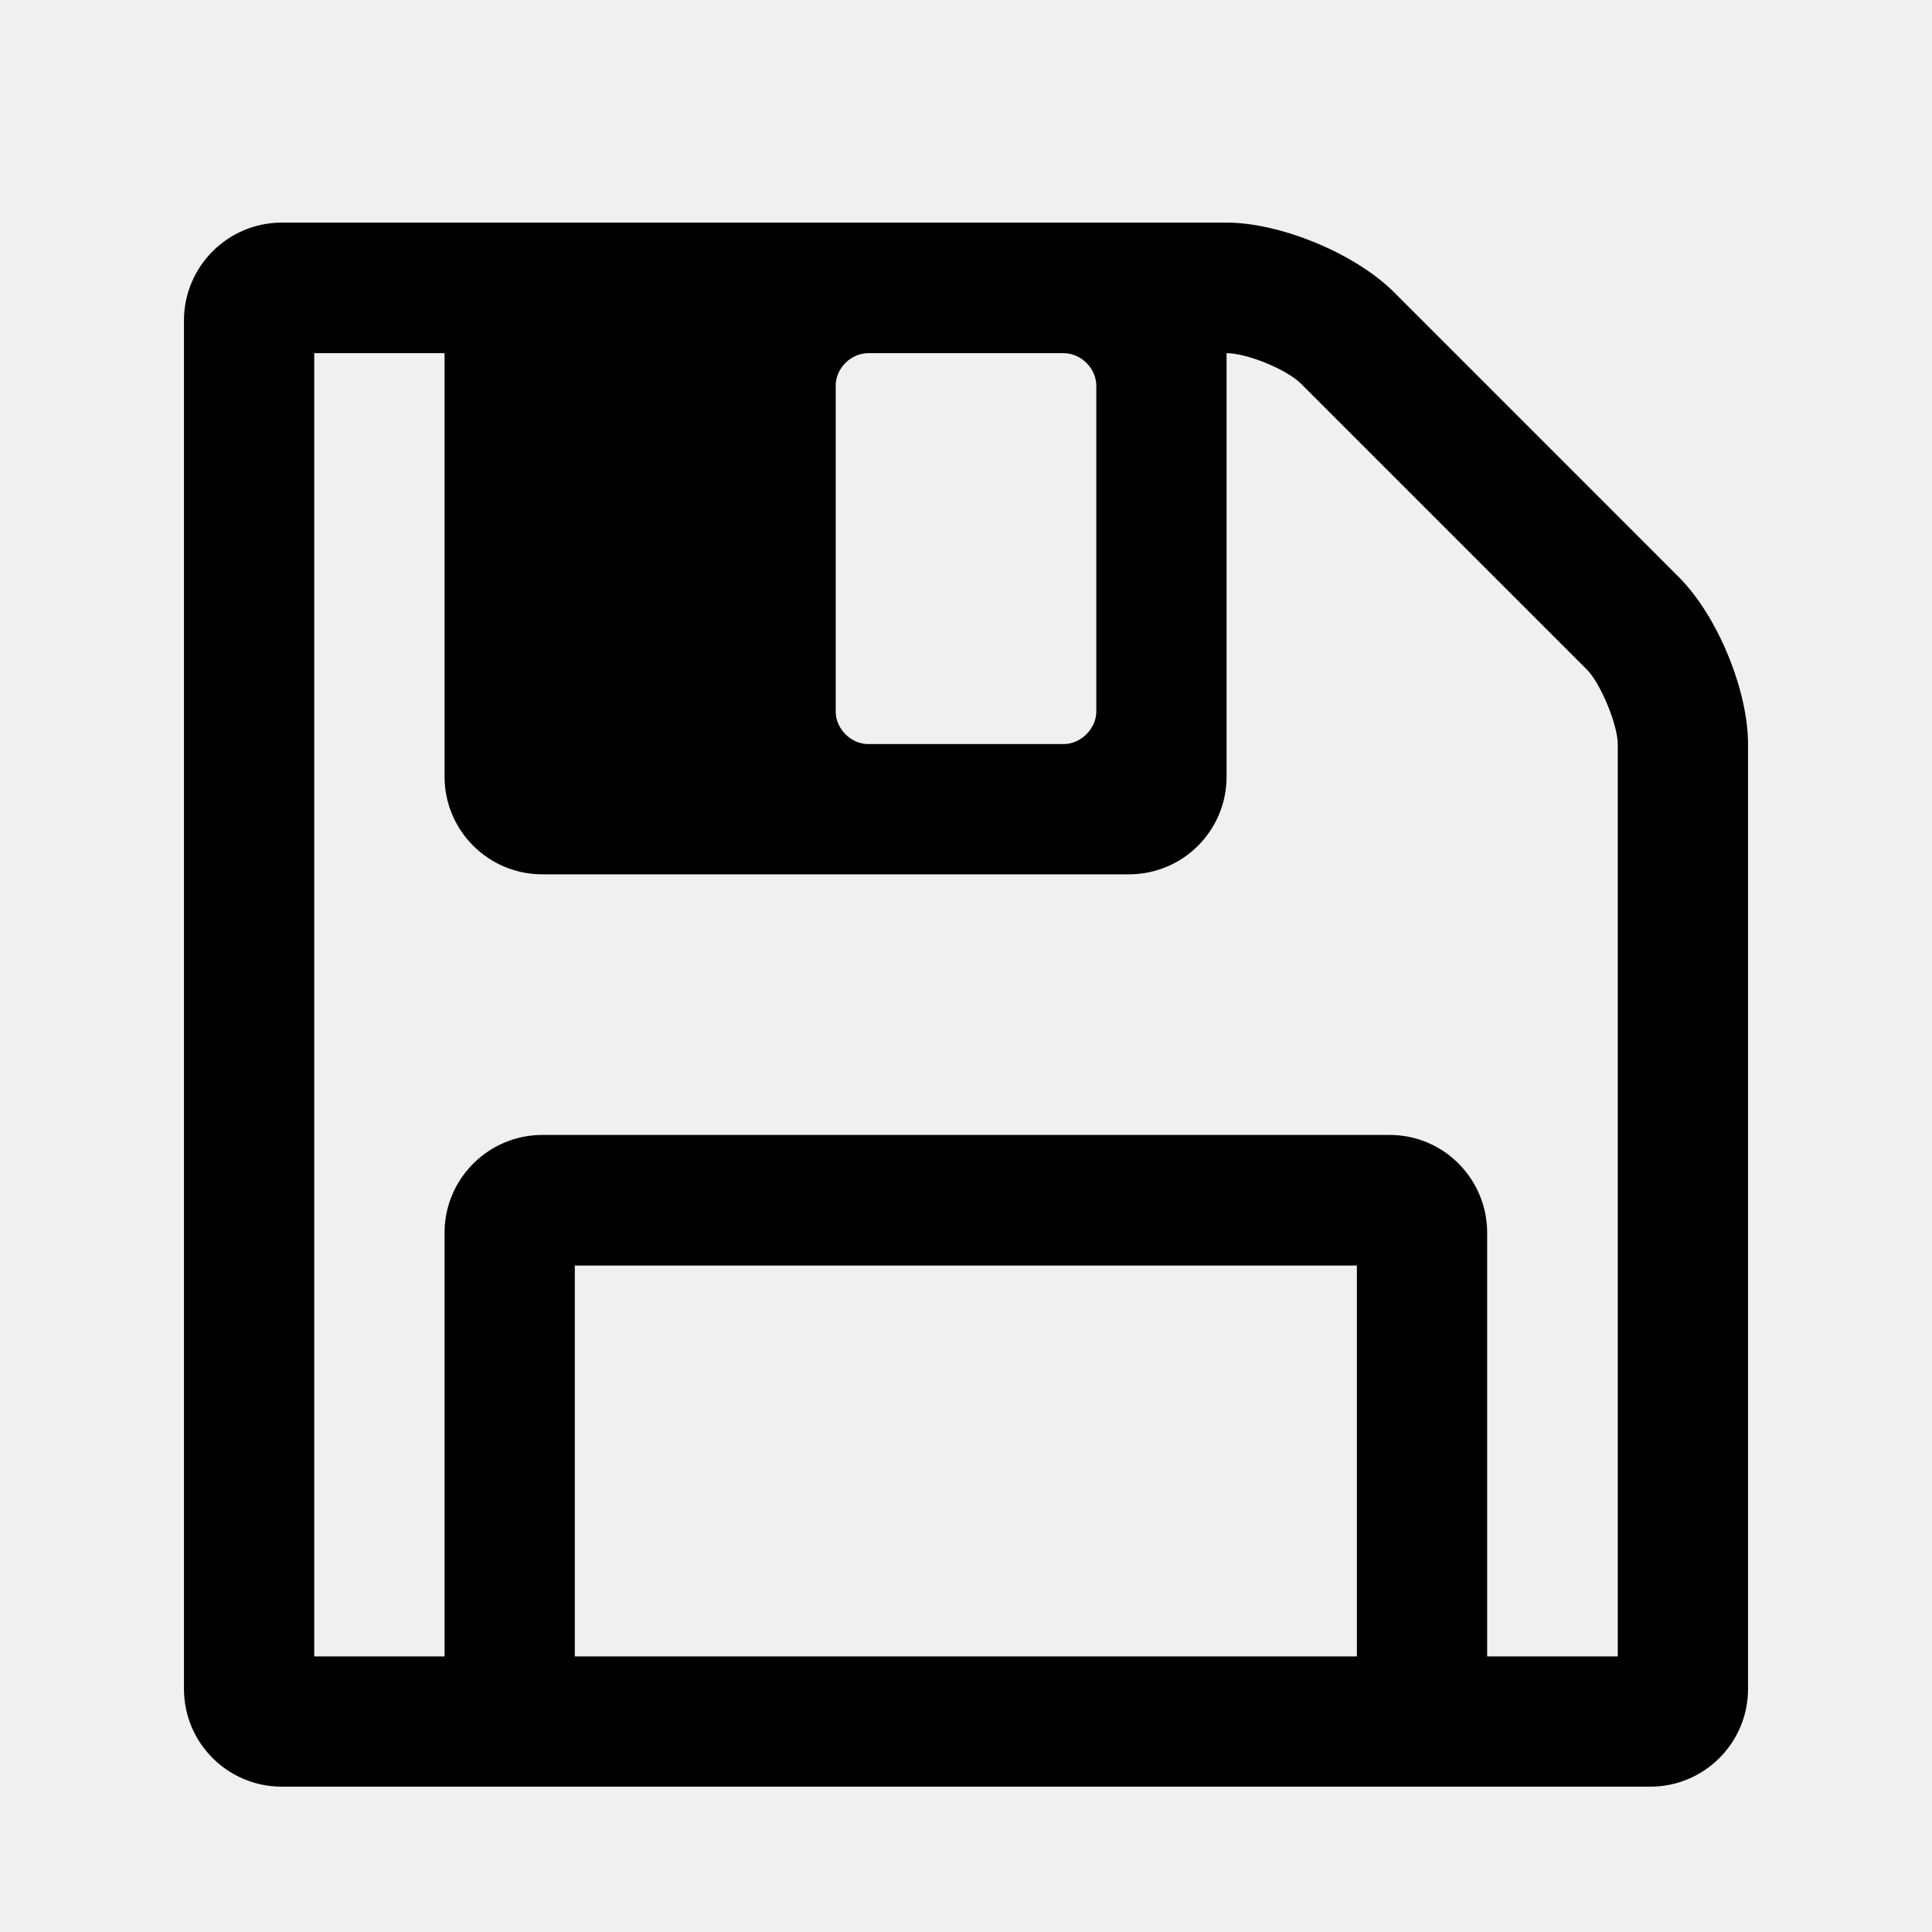
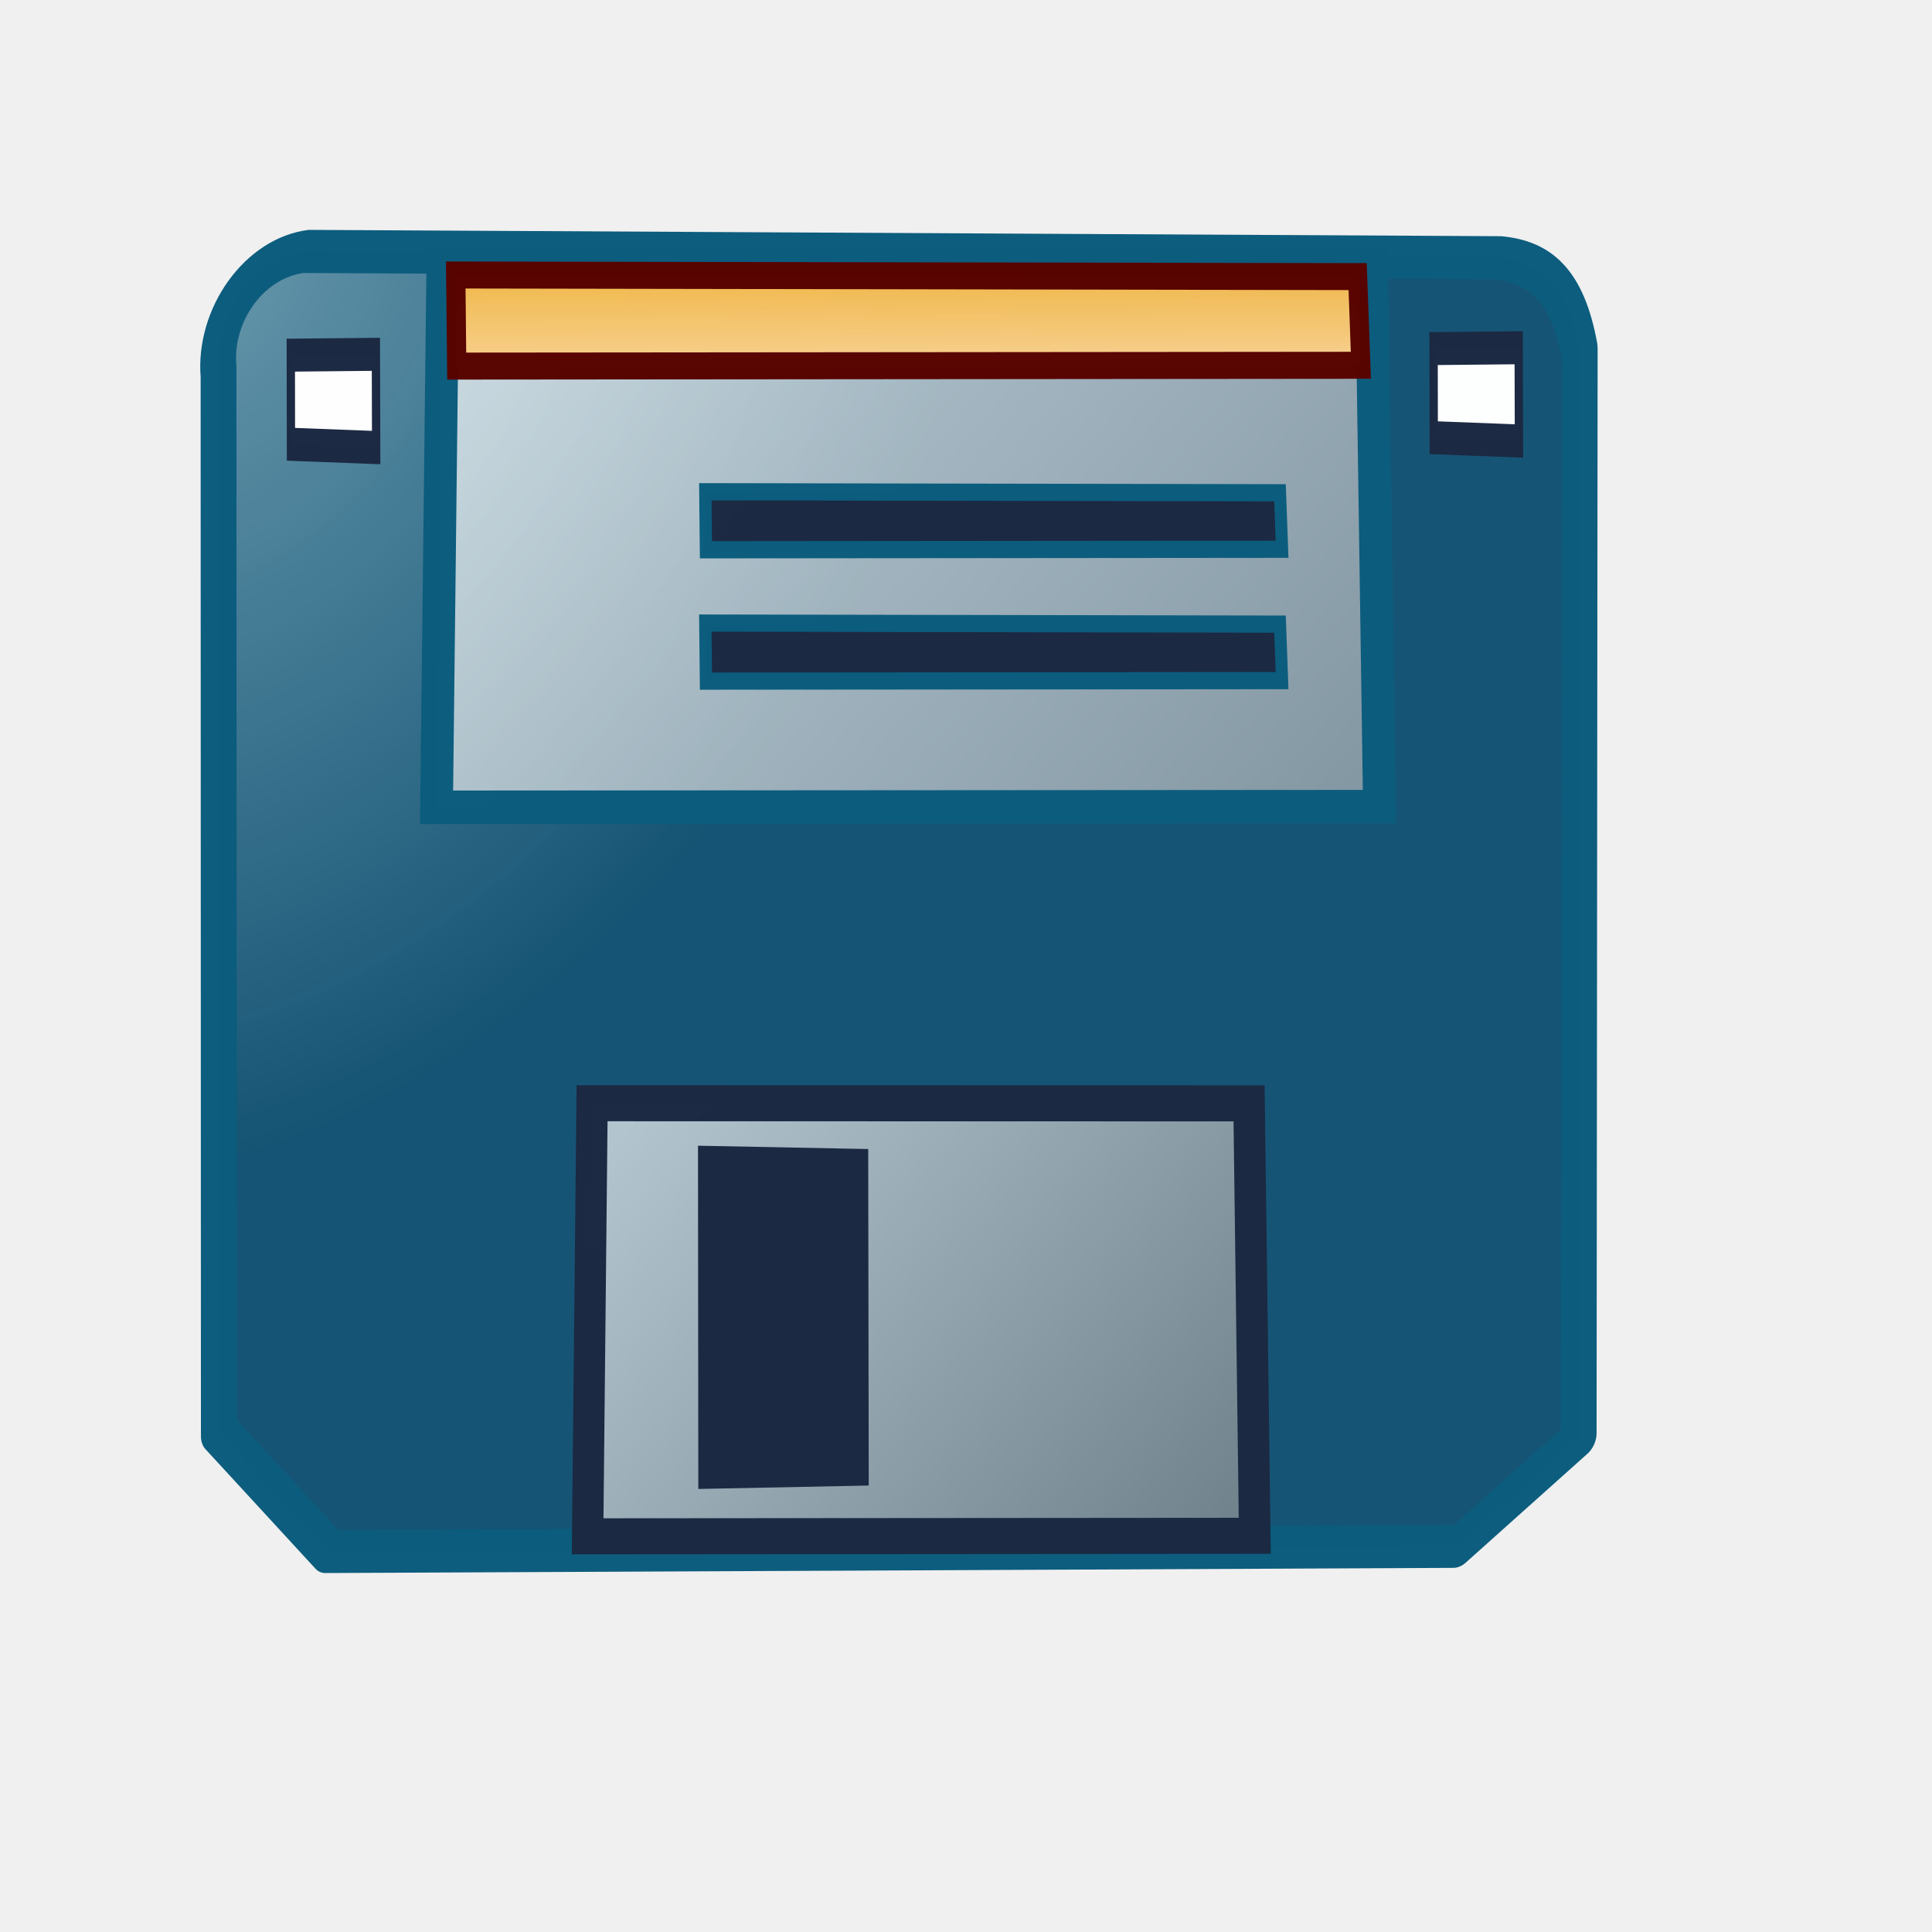
- <svg xmlns="http://www.w3.org/2000/svg" height="72pt" version="1.1" viewBox="0 0 72 72" width="72pt">
-   <defs>
-     <style type="text/css">
- *{stroke-linecap:butt;stroke-linejoin:round;}
-   </style>
+ <svg xmlns="http://www.w3.org/2000/svg" xmlns:xlink="http://www.w3.org/1999/xlink" version="1.0" width="128pt" height="128pt" id="svg1">
+   <defs id="defs22">
+     <linearGradient id="linearGradient408">
+       <stop id="stop409" style="stop-color:#fbddb2;stop-opacity:0.992" offset="0" />
+       <stop id="stop410" style="stop-color:#efa81a;stop-opacity:0.953" offset="1" />
+     </linearGradient>
+     <linearGradient id="linearGradient458">
+       <stop id="stop459" style="stop-color:#cdffff;stop-opacity:0.69" offset="0" />
+       <stop id="stop460" style="stop-color:#0c5c7d;stop-opacity:0.78" offset="1" />
+     </linearGradient>
+     <linearGradient id="linearGradient320">
+       <stop id="stop321" style="stop-color:#5f9eb2;stop-opacity:0.882" offset="0" />
+       <stop id="stop322" style="stop-color:#0c5c7d;stop-opacity:0.871" offset="1" />
+     </linearGradient>
+     <linearGradient id="linearGradient314">
+       <stop id="stop315" style="stop-color:#0c5c7d;stop-opacity:1" offset="0" />
+       <stop id="stop316" style="stop-color:#0c5c7d;stop-opacity:1" offset="1" />
+     </linearGradient>
+     <linearGradient id="linearGradient310">
+       <stop id="stop311" style="stop-color:#0c5c7d;stop-opacity:0.78" offset="0" />
+       <stop id="stop312" style="stop-color:#cdffff;stop-opacity:0.69" offset="1" />
+     </linearGradient>
+     <linearGradient id="linearGradient307">
+       <stop id="stop308" style="stop-color:#cdffff;stop-opacity:1" offset="0" />
+       <stop id="stop309" style="stop-color:#0c5c7d;stop-opacity:1" offset="1" />
+     </linearGradient>
+     <linearGradient id="linearGradient291">
+       <stop id="stop292" style="stop-color:#0c5c7d;stop-opacity:0.616" offset="0" />
+       <stop id="stop293" style="stop-color:#004468;stop-opacity:0.918" offset="1" />
+     </linearGradient>
+     <linearGradient id="linearGradient235">
+       <stop id="stop236" style="stop-color:#eaffff;stop-opacity:1" offset="0" />
+       <stop id="stop237" style="stop-color:#97e2ff;stop-opacity:0.992" offset="1" />
+     </linearGradient>
+     <linearGradient id="linearGradient232">
+       <stop id="stop233" style="stop-color:#fcfcfc;stop-opacity:1" offset="0" />
+       <stop id="stop234" style="stop-color:#afb2b5;stop-opacity:1" offset="1" />
+     </linearGradient>
+     <linearGradient id="linearGradient216">
+       <stop id="stop217" style="stop-color:#f5f5f5;stop-opacity:1" offset="0" />
+       <stop id="stop218" style="stop-color:#949494;stop-opacity:1" offset="1" />
+     </linearGradient>
+     <linearGradient id="linearGradient211">
+       <stop id="stop212" style="stop-color:#d7ffff;stop-opacity:0.459" offset="0" />
+       <stop id="stop213" style="stop-color:#2ea6b9;stop-opacity:0.824" offset="1" />
+     </linearGradient>
+     <linearGradient id="linearGradient168">
+       <stop id="stop169" style="stop-color:#cdffff;stop-opacity:0.875" offset="0" />
+       <stop id="stop170" style="stop-color:#0c5c7d;stop-opacity:0.867" offset="1" />
+     </linearGradient>
+     <linearGradient id="linearGradient90">
+       <stop id="stop91" style="stop-color:#cdffff;stop-opacity:1" offset="0" />
+       <stop id="stop92" style="stop-color:#006b97;stop-opacity:0.906" offset="1" />
+     </linearGradient>
+     <linearGradient id="linearGradient67">
+       <stop id="stop70" style="stop-color:#d7ffff;stop-opacity:0.898" offset="0" />
+       <stop id="stop69" style="stop-color:#2ea6b9;stop-opacity:0.953" offset="1" />
+     </linearGradient>
+     <linearGradient id="linearGradient57">
+       <stop id="stop59" style="stop-color:#ffffff;stop-opacity:1" offset="0" />
+       <stop id="stop58" style="stop-color:#797979;stop-opacity:1" offset="1" />
+     </linearGradient>
+     <defs id="defs4">
+       <radialGradient cx="869.603" cy="1973.58" r="2106.65" fx="869.603" fy="1973.58" id="1" xlink:href="#linearGradient67" gradientUnits="userSpaceOnUse" />
+     </defs>
+     <defs id="defs11">
+       <linearGradient x1="255.848" y1="119.147" x2="375.686" y2="34.101" id="2" gradientUnits="userSpaceOnUse">
+         <stop id="stop13" style="stop-color:#ffffff;stop-opacity:1" offset="0" />
+         <stop id="stop14" style="stop-color:#000000;stop-opacity:1" offset="1" />
+       </linearGradient>
+     </defs>
+     <defs id="defs16">
+       <linearGradient x1="275.053" y1="109.384" x2="356.481" y2="30.864" id="3" xlink:href="#linearGradient57" gradientUnits="userSpaceOnUse" />
+     </defs>
+     <radialGradient cx="7.8608002e-19" cy="1.31835e-24" r="0.564" fx="7.8608002e-19" fy="1.31835e-24" id="radialGradient88" xlink:href="#linearGradient291" gradientUnits="objectBoundingBox" gradientTransform="matrix(1.18884,0.249702,0,0.841157,0.2,0.299442)" spreadMethod="pad" />
+     <linearGradient x1="-0.259" y1="-0.11" x2="0.242" y2="1.237" id="linearGradient89" xlink:href="#linearGradient310" gradientUnits="objectBoundingBox" gradientTransform="matrix(1.72489,1.17189,-5.75163e-2,0.540671,0.503708,0.486073)" spreadMethod="pad" />
+     <linearGradient x1="0.241" y1="1.196" x2="0.248" y2="-0.302" id="linearGradient210" xlink:href="#linearGradient408" gradientUnits="objectBoundingBox" gradientTransform="matrix(0.945877,-1.683e-7,5.89965e-8,1.05722,0.264368,0.249996)" spreadMethod="pad" />
+     <linearGradient x1="0" y1="0" x2="1" y2="0" id="linearGradient215" xlink:href="#linearGradient320" gradientUnits="objectBoundingBox" spreadMethod="pad" />
+     <linearGradient x1="0.043" y1="0.102" x2="0.901" y2="1.031" id="linearGradient231" xlink:href="#linearGradient216" gradientUnits="objectBoundingBox" spreadMethod="pad" />
+     <linearGradient x1="-0.268" y1="-0.114" x2="0.25" y2="1.28" id="linearGradient238" xlink:href="#linearGradient310" gradientUnits="objectBoundingBox" gradientTransform="matrix(-1.66776,-1.248,5.90927e-2,-0.555388,0.492831,1.02592)" spreadMethod="pad" />
+     <radialGradient cx="3.0398102e-14" cy="1.05578e-10" r="0.773" fx="3.0398102e-14" fy="1.05578e-10" id="radialGradient280" xlink:href="#linearGradient232" gradientUnits="objectBoundingBox" gradientTransform="matrix(0.945877,-9.10109e-7,0,1.05722,0.264368,0.249996)" spreadMethod="pad" />
+     <linearGradient x1="-0" y1="0.492" x2="1.285" y2="0.492" id="linearGradient290" xlink:href="#linearGradient216" gradientUnits="objectBoundingBox" gradientTransform="translate(2.74928e-4,0)" spreadMethod="pad" />
+     <linearGradient x1="3.243" y1="0.609" x2="3.048" y2="0.828" id="linearGradient305" xlink:href="#linearGradient320" gradientUnits="objectBoundingBox" gradientTransform="translate(-2.65767,-0.201237)" spreadMethod="pad" />
+     <radialGradient cx="1.13941e-09" cy="2.7464599e-09" r="0.31" fx="1.13941e-09" fy="2.7464599e-09" id="radialGradient306" xlink:href="#linearGradient408" gradientUnits="objectBoundingBox" gradientTransform="matrix(0.959059,0,0,1.04269,0.394554,0.45127)" spreadMethod="pad" />
+     <radialGradient cx="-2.66079e-08" cy="6.6488499e-09" r="0.31" fx="-2.66079e-08" fy="6.6488499e-09" id="radialGradient317" xlink:href="#linearGradient458" gradientUnits="objectBoundingBox" gradientTransform="matrix(1.72489,1.17189,-5.75163e-2,0.540669,0.503699,0.486073)" spreadMethod="pad" />
+     <linearGradient x1="-0.029" y1="0.034" x2="-0.061" y2="0.311" id="linearGradient319" xlink:href="#linearGradient314" gradientUnits="objectBoundingBox" gradientTransform="matrix(1.07397,2.17354e-3,-3.16583e-4,0.931124,0.53185,0.277306)" spreadMethod="pad" />
+     <linearGradient x1="-0.259" y1="-0.11" x2="0.242" y2="1.237" id="linearGradient416" xlink:href="#linearGradient408" />
+     <linearGradient x1="0.108" y1="0.133" x2="1.004" y2="0.986" id="linearGradient418" xlink:href="#linearGradient232" gradientUnits="objectBoundingBox" gradientTransform="matrix(1,-5.11905e-6,0,1,0,2.67899e-8)" spreadMethod="pad" />
+     <radialGradient cx="-53.453" cy="225.882" r="202.194" fx="-53.453" fy="225.882" id="radialGradient2665" xlink:href="#linearGradient291" gradientUnits="userSpaceOnUse" gradientTransform="scale(1.009262,0.9908233)" spreadMethod="pad" />
+     <linearGradient x1="-40.478" y1="341.188" x2="119.326" y2="514.518" id="linearGradient2667" xlink:href="#linearGradient216" gradientUnits="userSpaceOnUse" gradientTransform="scale(1.069951,0.934622)" spreadMethod="pad" />
+     <linearGradient x1="-27.638" y1="348.347" x2="137.469" y2="505.37" id="linearGradient2669" xlink:href="#linearGradient232" gradientUnits="userSpaceOnUse" gradientTransform="scale(1.070871,0.9338191)" spreadMethod="pad" />
+     <linearGradient x1="52.74" y1="343.644" x2="53.02" y2="287.114" id="linearGradient2671" xlink:href="#linearGradient408" gradientUnits="userSpaceOnUse" gradientTransform="scale(3.298779,0.3031425)" spreadMethod="pad" />
  </defs>
-   <g id="figure_1">
-     <g id="patch_1">
-       <path d="M 0 72  L 72 72  L 72 0  L 0 0  z " style="fill:none;opacity:0;" />
-     </g>
-     <g id="text_1">
-       <path d="M 21.422 61.729  L 21.422 47.162  L 50.567 47.162  L 50.567 61.729  z M 55.422 61.729  L 55.422 45.94  C 55.422 43.932 53.797 42.296 51.789 42.296  L 20.211 42.296  C 18.203 42.296 16.567 43.932 16.567 45.94  L 16.567 61.729  L 11.711 61.729  L 11.711 13.162  L 16.567 13.162  L 16.567 28.94  C 16.567 30.959 18.203 32.584 20.211 32.584  L 42.067 32.584  C 44.086 32.584 45.711 30.959 45.711 28.94  L 45.711 13.162  C 46.476 13.162 47.953 13.768 48.484 14.299  L 59.141 24.956  C 59.641 25.455 60.289 27.006 60.289 27.729  L 60.289 61.729  z M 40.856 26.517  C 40.856 27.155 40.282 27.729 39.644 27.729  L 32.356 27.729  C 31.707 27.729 31.144 27.155 31.144 26.517  L 31.144 14.373  C 31.144 13.725 31.707 13.162 32.356 13.162  L 39.644 13.162  C 40.282 13.162 40.856 13.725 40.856 14.373  z M 65.144 27.729  C 65.144 25.721 64.007 22.948 62.562 21.503  L 51.938 10.877  C 50.492 9.443 47.719 8.296 45.711 8.296  L 10.5 8.296  C 8.492 8.296 6.856 9.932 6.856 11.94  L 6.856 62.94  C 6.856 64.959 8.492 66.584 10.5 66.584  L 61.5 66.584  C 63.508 66.584 65.144 64.959 65.144 62.94  z " />
-     </g>
+   <g transform="matrix(1.149474,0,0,1.149474,3.433767,-19.65823)" id="g2646">
+     <path d="M -49.21,250.253 C -50.453,237.758 -40.203,227.28 -26.573,228.549 L 281.811,293.495 C 293.021,296.711 300.174,303.367 303.271,318.626 L 303.001,556.999 L 271.496,574.417 L -20.625,515.348 L -49.133,483.196 L -49.21,250.253 z" transform="matrix(0.296773,-7.21048e-2,0,0.349857,28.4112,-45.4513)" id="path208" style="font-size:12px;fill:url(#radialGradient2665);fill-opacity:0.99;stroke:#0c5c7d;stroke-width:9.272;stroke-linecap:round;stroke-linejoin:round;stroke-opacity:0.99" />
+     <path d="M -46.232,305.669 L 141.393,358.659 L 143.013,470.95 L -47.499,417.316 L -46.232,305.669 z" transform="matrix(0.269105,-8.38627e-2,0,0.297149,54.9543,7.17835)" id="path230" style="font-size:12px;fill:url(#linearGradient2667);fill-opacity:0.699;stroke:#1c2942;stroke-width:8.969;stroke-opacity:0.992" />
+     <path d="M -54.932,113.669 L 347.321,224.163 L 346.804,333.491 L -55.046,228.132 L -54.932,113.669 z" transform="matrix(-1.6227e-2,1.65668e-2,-1.79088e-4,-6.25738e-2,25.0483,59.5183)" id="path313" style="font-size:12px;fill:#ffffff;fill-opacity:0.992;stroke:#1c2942;stroke-width:39.171;stroke-opacity:0.992" />
+     <path d="M -46.232,305.669 L 141.393,358.659 L 143.013,470.95 L -47.499,417.316 L -46.232,305.669 z" transform="matrix(0.380378,-0.105483,0,0.373757,48.6308,-81.8436)" id="path412" style="font-size:12px;fill:url(#linearGradient2669);fill-opacity:0.699;stroke:#0c5c7d;stroke-width:6.63;stroke-opacity:0.992" />
+     <path d="M 147.259,91.737 L 267.273,92.474 L 265.636,100.679 L 145.264,100.165 L 147.259,91.737 z" transform="matrix(0.367419,-2.58761e-3,9.25713e-2,0.528669,-11.381,6.77426)" id="path414" style="font-size:12px;fill:#1c2942;fill-opacity:0.992;stroke:#0c5d7d;stroke-width:2.5;stroke-opacity:0.99" />
+     <path d="M -40.059,122.695 L 347.321,224.163 L 346.804,333.491 L -40.094,229.996 L -40.059,122.695 z" transform="matrix(-3.37107e-2,6.38003e-2,-3.72046e-4,-0.240978,62.4693,163.387)" id="path415" style="font-size:12px;fill:#1c2942;fill-opacity:0.992;stroke-width:8.969" />
+     <path d="M 147.259,91.737 L 267.273,92.474 L 265.636,100.679 L 145.264,100.165 L 147.259,91.737 z" transform="matrix(0.576626,-4.06098e-3,0.145281,0.829691,-66.2039,-37.2798)" id="path417" style="font-size:12px;fill:url(#linearGradient2671);stroke:#580400;stroke-width:2.5;stroke-opacity:0.992" />
+     <path d="M 147.259,91.737 L 267.273,92.474 L 265.636,100.679 L 145.264,100.165 L 147.259,91.737 z" transform="matrix(0.367419,-2.58761e-3,9.25713e-2,0.528669,-11.381,16.8689)" id="path419" style="font-size:12px;fill:#1c2942;fill-opacity:0.992;stroke:#0c5d7d;stroke-width:2.5;stroke-opacity:0.99" />
+     <path d="M -54.932,113.669 L 347.321,224.163 L 346.804,333.491 L -55.046,228.132 L -54.932,113.669 z" transform="matrix(-1.6227e-2,1.65668e-2,-1.79088e-4,-6.25738e-2,112.872,59.0136)" id="path420" style="font-size:12px;fill:#ffffff;fill-opacity:0.992;stroke:#1c2942;stroke-width:39.171;stroke-opacity:0.992" />
  </g>
</svg>
